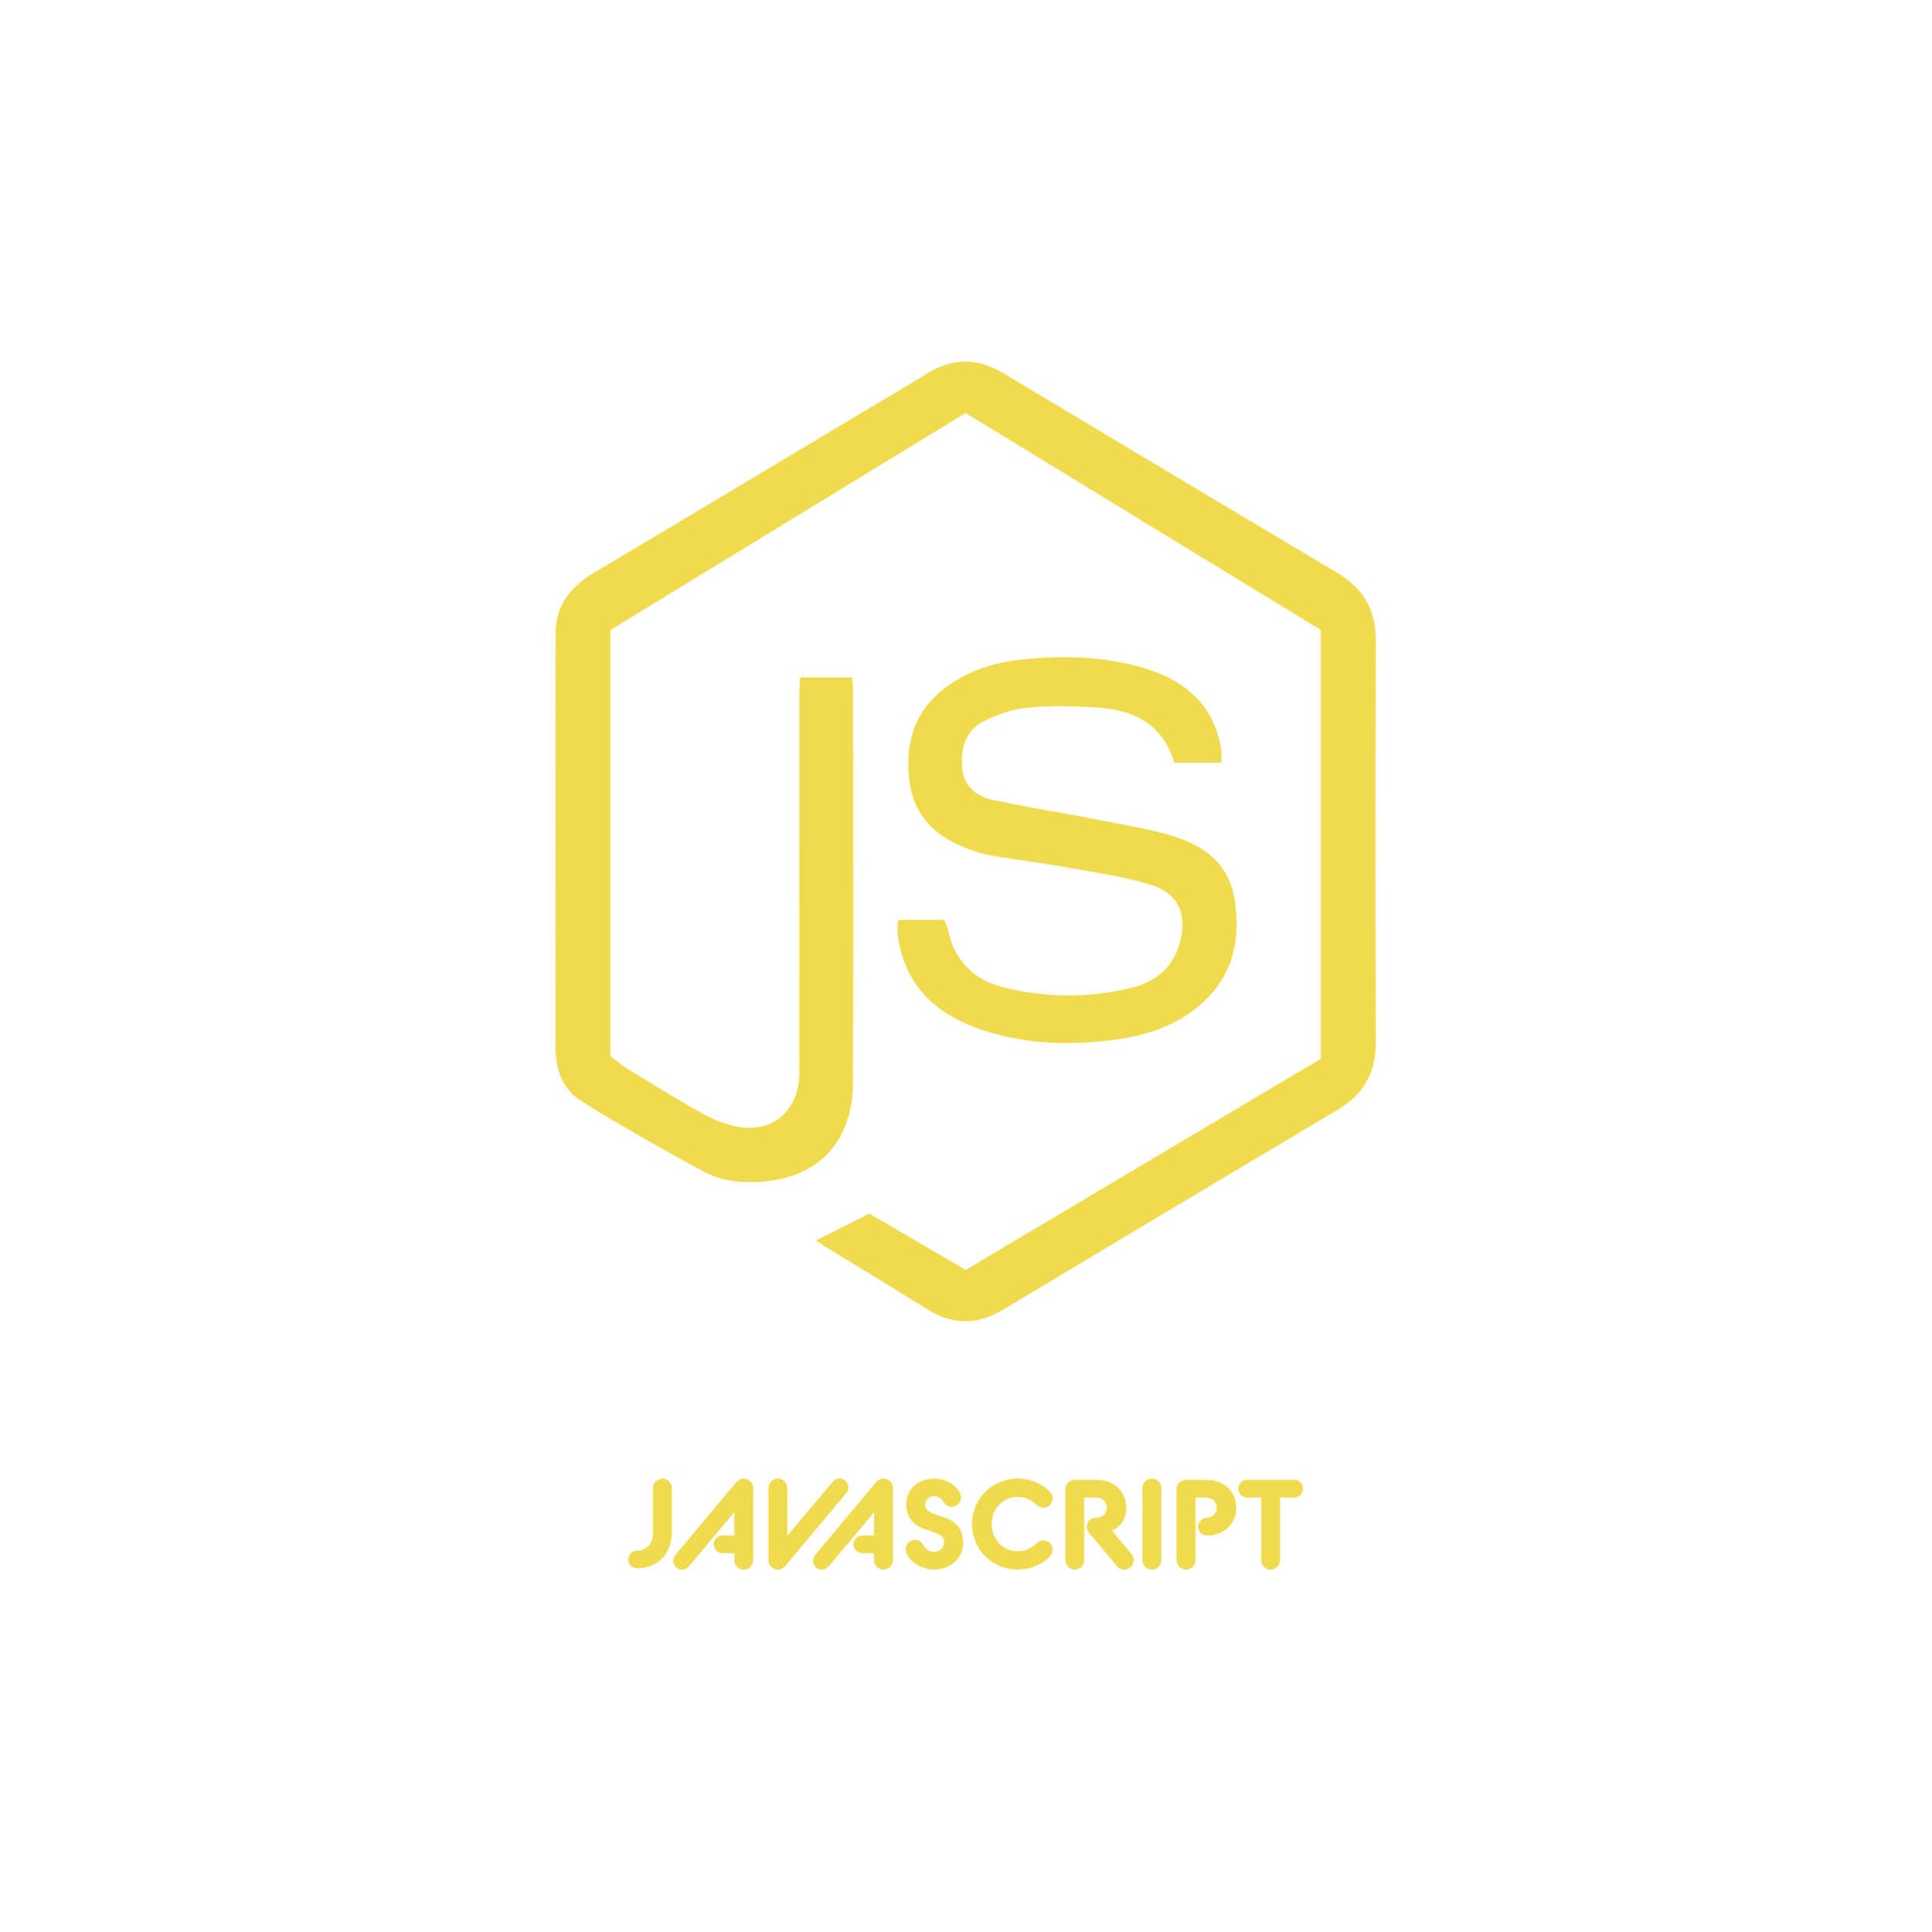
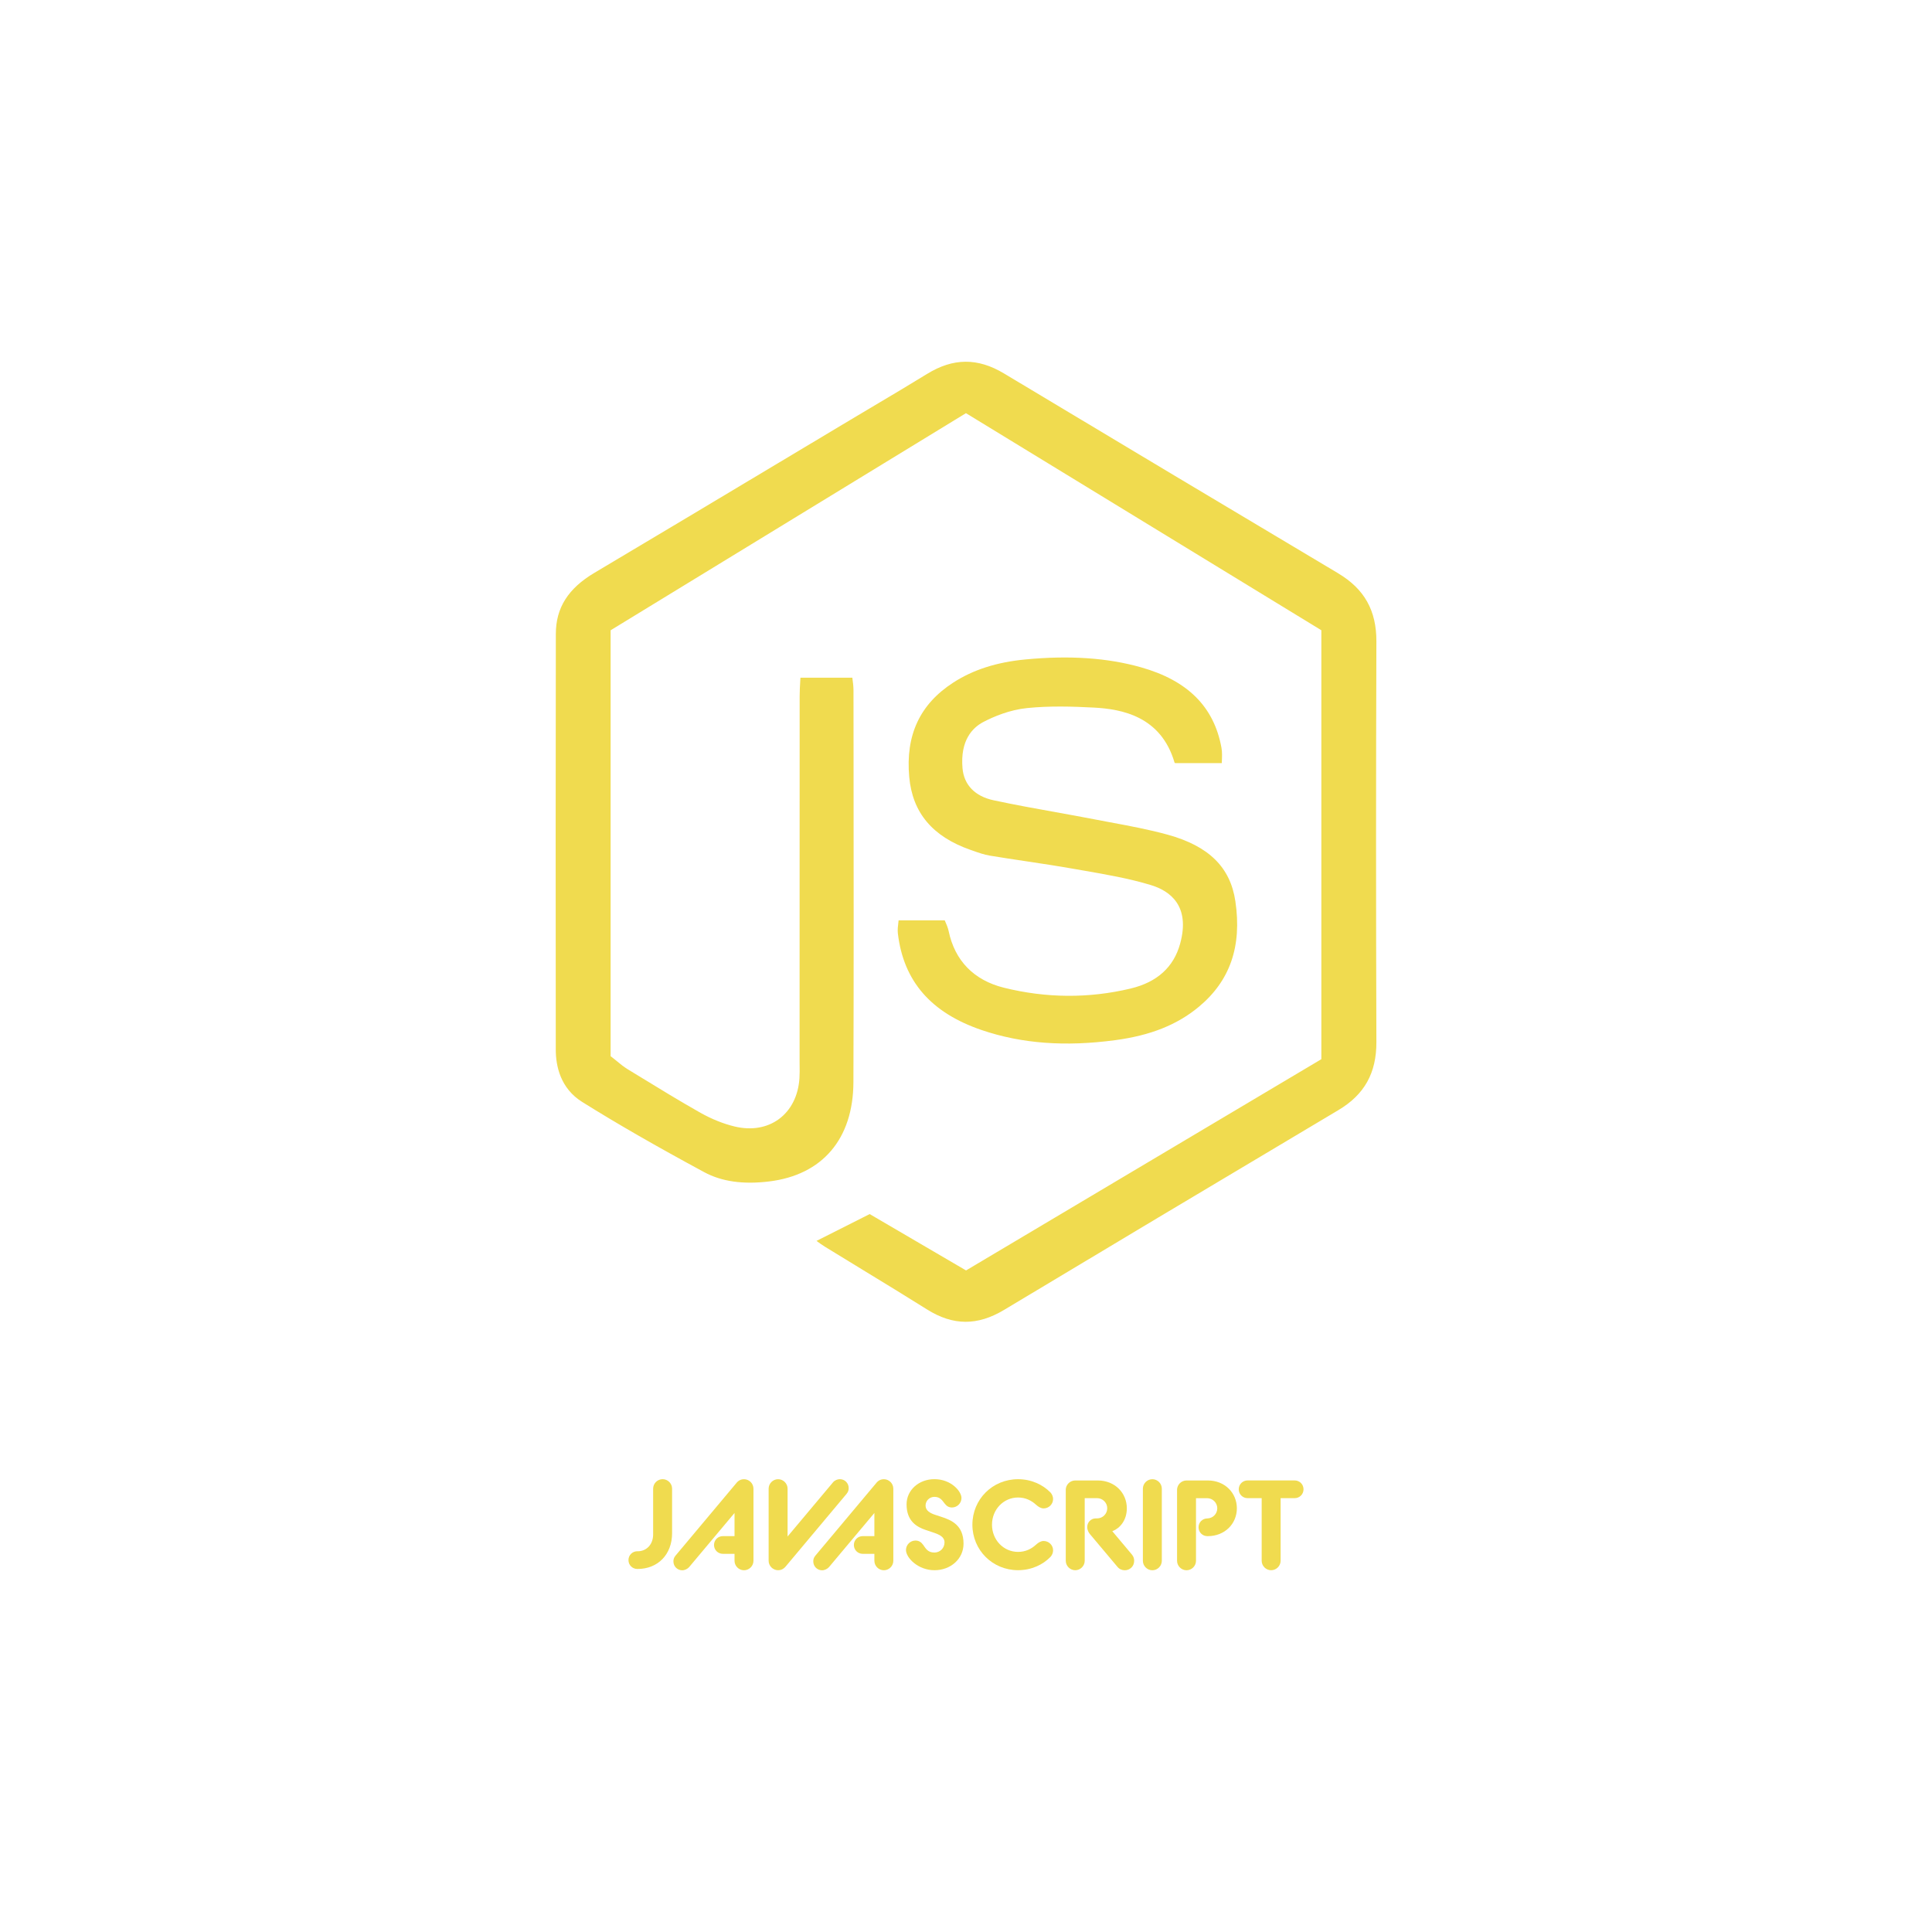
- <svg xmlns="http://www.w3.org/2000/svg" id="Capa_1" data-name="Capa 1" viewBox="0 0 566.93 566.93">
+ <svg xmlns="http://www.w3.org/2000/svg" id="Capa_1" data-name="Capa 1" viewBox="0 0 350 350" width="350" height="350">
  <defs>
-     <style>
-       .cls-1 {
+     <style>.cls-1 {
        fill: #F0DB4F;
      }

      .cls-1, .cls-2 {
        stroke-width: 0px;
      }

      .cls-2 {
        fill: #F0DB4F;
-       }
-     </style>
+       }</style>
  </defs>
  <g>
-     <path class="cls-1" d="M392.71,168.25c-32.99-19.65-65.99-39.39-98.09-58.66-7.73-4.64-14.92-4.59-22.62.16-5.13,3.16-10.39,6.28-15.48,9.3-2.34,1.39-4.67,2.77-7,4.17l-21.19,12.68c-17.96,10.75-35.91,21.5-53.9,32.19-7.71,4.58-11.31,10.27-11.32,17.89-.08,39.83-.05,78.83-.02,122.03,0,4.79,1.35,11.35,7.75,15.35,10.14,6.34,21.51,12.88,35.78,20.59,5.13,2.77,11.37,3.67,19.06,2.74,15.67-1.9,24.69-12.51,24.75-29.12.11-31.92.07-64.38.04-95.76l-.02-19.23c0-1.17-.16-2.41-.34-3.72h-15.23c-.01.18-.02.36-.03.53-.11,1.84-.2,3.43-.2,5.02-.02,27.83-.02,55.67-.02,83.51v23.2c0,.49,0,.97.01,1.46.02,1.23.03,2.51-.05,3.81-.32,5.1-2.45,9.36-6,11.98-3.49,2.58-8.09,3.37-12.95,2.21-3.33-.79-6.81-2.19-10.08-4.03-6.18-3.49-12.32-7.25-18.26-10.89l-3.18-1.94c-1.14-.7-2.13-1.52-3-2.24-.33-.28-.65-.55-.96-.78l-.98-.76v-124.99l104.27-63.71,104.29,63.7v125.87l-104.26,61.99-28.28-16.54-15.6,7.87c.92.68,1.71,1.24,2.52,1.74,3.92,2.42,7.86,4.82,11.8,7.22,5.96,3.63,12.12,7.39,18.14,11.17,7.6,4.77,14.76,4.81,22.56.13,28.42-17.07,59.59-35.7,98.11-58.63,7.65-4.55,11.19-10.89,11.16-19.96-.13-39.3-.13-78.86,0-117.58.03-9.05-3.52-15.39-11.17-19.95Z" />
-     <path class="cls-1" d="M331.8,290.07c-12.28,2.94-24.81,2.85-37.24-.24-8.79-2.19-14.39-7.94-16.19-16.62-.2-.97-.64-1.99-1.11-3.06-.01-.03-.02-.05-.04-.08h-13.53c0,.08-.02.15-.03.23-.17,1.39-.31,2.58-.19,3.6,1.65,14.02,9.71,23.3,24.62,28.37,11.67,3.97,24.5,4.93,39.22,2.95,10.32-1.39,18.09-4.49,24.44-9.75,9.2-7.63,12.72-17.77,10.76-31.01-1.48-9.99-7.79-16.19-19.86-19.53-5.52-1.52-11.31-2.6-16.92-3.64-1.57-.29-3.14-.58-4.7-.89-3.71-.72-7.44-1.39-11.16-2.06-6.01-1.08-12.23-2.2-18.32-3.51-5.46-1.17-8.7-4.52-9.11-9.44-.69-8.17,2.94-11.86,6.1-13.52,3.03-1.59,7.73-3.58,12.89-4.1,6.66-.67,13.31-.46,19.51-.14,8.3.43,19.76,2.58,23.72,16.14.05.05.11.11.17.16h13.7c0-.05,0-.11,0-.16.07-1.65.14-3.07-.1-4.35-2.18-12.01-9.91-19.74-23.63-23.61-9.85-2.78-20.95-3.54-33.92-2.3-8.41.8-15.32,3.02-21.14,6.78-9.82,6.35-14.05,15.42-12.93,27.73.95,10.46,6.81,17.44,17.92,21.35l.57.2c1.77.63,3.45,1.22,5.12,1.5,3.53.59,7.08,1.12,10.63,1.65,4.58.69,9.3,1.4,13.95,2.22l3.28.57c6.42,1.12,13.05,2.27,19.42,4.2,5.61,1.7,11.66,6.07,8.6,17.21-1.88,6.87-6.76,11.29-14.48,13.14Z" />
+     <path class="cls-1" d="M242.444 103.871c-20.367 -12.131 -40.74 -24.318 -60.557 -36.214 -4.772 -2.865 -9.211 -2.834 -13.965 0.099 -3.167 1.951 -6.414 3.877 -9.557 5.741 -1.445 0.858 -2.883 1.71 -4.322 2.574l-13.082 7.828c-11.088 6.637 -22.169 13.273 -33.276 19.873 -4.76 2.828 -6.982 6.34 -6.989 11.045 -0.049 24.589 -0.031 48.667 -0.012 75.336 0 2.957 0.833 7.007 4.785 9.476 6.26 3.914 13.279 7.952 22.089 12.711 3.167 1.71 7.019 2.266 11.767 1.692 9.674 -1.173 15.243 -7.723 15.28 -17.978 0.068 -19.706 0.043 -39.746 0.025 -59.118l-0.012 -11.872c0 -0.722 -0.099 -1.488 -0.21 -2.297h-9.402l-0.019 0.327c-0.068 1.136 -0.123 2.118 -0.123 3.099 -0.012 17.181 -0.012 34.368 -0.012 51.556v14.323c0 0.303 0 0.599 0.006 0.901 0.012 0.759 0.019 1.55 -0.031 2.352 -0.198 3.149 -1.513 5.778 -3.704 7.396 -2.155 1.593 -4.994 2.081 -7.995 1.364 -2.056 -0.488 -4.204 -1.352 -6.223 -2.488 -3.815 -2.155 -7.606 -4.476 -11.273 -6.723l-1.963 -1.198c-0.704 -0.432 -1.315 -0.938 -1.852 -1.383 -0.204 -0.173 -0.401 -0.34 -0.593 -0.482l-0.605 -0.469V114.181l64.372 -39.332 64.384 39.326v77.707L175.009 230.152l-17.459 -10.211 -9.631 4.859c0.568 0.42 1.056 0.766 1.556 1.074 2.42 1.494 4.852 2.976 7.285 4.457 3.679 2.241 7.482 4.562 11.199 6.896 4.692 2.945 9.112 2.97 13.928 0.08 17.545 -10.538 36.788 -22.04 60.569 -36.196 4.723 -2.809 6.908 -6.723 6.89 -12.323 -0.08 -24.262 -0.08 -48.685 0 -72.589 0.019 -5.587 -2.173 -9.501 -6.896 -12.316Z" />
+     <path class="cls-1" d="M204.84 179.078c-7.581 1.815 -15.317 1.759 -22.99 -0.148 -5.427 -1.352 -8.884 -4.902 -9.995 -10.261 -0.123 -0.599 -0.395 -1.229 -0.685 -1.889a0.185 0.185 0 0 0 -0.025 -0.049h-8.353c0 0.049 -0.012 0.093 -0.019 0.142 -0.105 0.858 -0.191 1.593 -0.117 2.222 1.019 8.655 5.995 14.384 15.199 17.515 7.205 2.451 15.125 3.044 24.213 1.821 6.371 -0.858 11.168 -2.772 15.088 -6.019 5.68 -4.71 7.853 -10.97 6.643 -19.144 -0.914 -6.167 -4.809 -9.995 -12.261 -12.057 -3.408 -0.938 -6.982 -1.605 -10.446 -2.247 -0.969 -0.179 -1.939 -0.358 -2.902 -0.549 -2.29 -0.444 -4.593 -0.858 -6.89 -1.272 -3.71 -0.667 -7.55 -1.358 -11.31 -2.167 -3.371 -0.722 -5.371 -2.79 -5.624 -5.828 -0.426 -5.044 1.815 -7.322 3.766 -8.347 1.871 -0.982 4.772 -2.21 7.958 -2.531 4.112 -0.414 8.217 -0.284 12.045 -0.086 5.124 0.265 12.199 1.593 14.644 9.964 0.031 0.031 0.068 0.068 0.105 0.099h8.458v-0.099c0.043 -1.019 0.086 -1.895 -0.062 -2.686 -1.346 -7.414 -6.118 -12.187 -14.588 -14.576 -6.081 -1.716 -12.934 -2.185 -20.941 -1.42 -5.192 0.494 -9.458 1.864 -13.051 4.186 -6.062 3.92 -8.674 9.52 -7.982 17.119 0.586 6.458 4.204 10.767 11.063 13.181l0.352 0.123c1.093 0.389 2.13 0.753 3.161 0.926 2.179 0.364 4.371 0.691 6.563 1.019 2.828 0.426 5.741 0.864 8.612 1.371l2.025 0.352c3.963 0.691 8.057 1.401 11.989 2.593 3.463 1.05 7.198 3.747 5.309 10.625 -1.161 4.241 -4.173 6.97 -8.939 8.112Z" />
  </g>
  <g>
-     <path class="cls-2" d="M187.02,455.21h.07c2.71,0,4.57-2.08,4.57-4.94v-13.44c0-1.52,1.26-2.78,2.78-2.78s2.78,1.26,2.78,2.78v13.07c0,6.27-4.19,10.5-10.13,10.5h-.07c-1.45,0-2.6-1.15-2.6-2.6s1.15-2.6,2.6-2.6Z" />
-     <path class="cls-2" d="M216.09,435.17c.67-.82,1.48-1.11,2.23-1.11,1.52,0,2.78,1.26,2.78,2.78v21.16c0,1.52-1.26,2.78-2.78,2.78s-2.78-1.26-2.78-2.78v-2.04h-3.42c-1.45,0-2.6-1.15-2.6-2.6s1.15-2.6,2.6-2.6h3.42v-6.79l-13.33,15.89c-.44.52-1.3.93-2,.93-1.45,0-2.6-1.15-2.6-2.6,0-.56.11-1.08.59-1.67l17.89-21.34Z" />
-     <path class="cls-2" d="M225.55,436.84c0-1.52,1.26-2.78,2.78-2.78s2.78,1.26,2.78,2.78v14.03l13.33-15.89c.48-.59,1.3-.93,2-.93,1.45,0,2.6,1.15,2.6,2.6,0,.56-.11,1.08-.59,1.67l-17.89,21.34c-.67.82-1.48,1.11-2.23,1.11-1.52,0-2.78-1.26-2.78-2.78v-21.16Z" />
-     <path class="cls-2" d="M257.13,435.17c.67-.82,1.48-1.11,2.23-1.11,1.52,0,2.78,1.26,2.78,2.78v21.16c0,1.52-1.26,2.78-2.78,2.78s-2.78-1.26-2.78-2.78v-2.04h-3.42c-1.45,0-2.6-1.15-2.6-2.6s1.15-2.6,2.6-2.6h3.42v-6.79l-13.33,15.89c-.44.52-1.3.93-2,.93-1.45,0-2.6-1.15-2.6-2.6,0-.56.11-1.08.59-1.67l17.89-21.34Z" />
-     <path class="cls-2" d="M265.85,454.84c0-1.52,1.26-2.78,2.78-2.78,1.11,0,1.78.59,2.26,1.26.74,1,1.3,2.26,3.3,2.26,1.67,0,2.97-1.3,2.97-2.97s-1.56-2.34-3.49-2.97l-1.89-.63c-2.82-.93-5.75-2.67-5.75-7.57,0-4.19,3.6-7.39,8.17-7.39,4.9,0,7.94,3.56,7.94,5.53,0,1.52-1.26,2.78-2.78,2.78-1.08,0-1.63-.52-2.15-1.15-.71-.89-1.3-1.97-3.01-1.97-1.45,0-2.6,1.15-2.6,2.56,0,1.52,1.41,2.26,2.93,2.75l1.6.52c3.12,1,6.61,2.52,6.61,7.91,0,4.45-3.75,7.79-8.54,7.79s-8.35-3.64-8.35-5.94Z" />
-     <path class="cls-2" d="M285.34,447.42c0-7.46,5.9-13.36,13.4-13.36,3.9,0,7.28,1.6,9.54,3.93.48.52.74,1.26.74,1.89,0,1.52-1.26,2.75-2.78,2.75-.74,0-1.49-.41-2.23-1.08-1.37-1.26-3.12-2.12-5.27-2.12-4.27,0-7.65,3.53-7.65,7.98s3.38,7.98,7.65,7.98c2.15,0,3.9-.85,5.27-2.12.74-.67,1.48-1.08,2.23-1.08,1.52,0,2.78,1.22,2.78,2.75,0,.63-.26,1.37-.74,1.89-2.26,2.34-5.64,3.93-9.54,3.93-7.5,0-13.4-5.9-13.4-13.36Z" />
-     <path class="cls-2" d="M312.73,437.21c0-1.52,1.26-2.78,2.78-2.78h6.61c5.05,0,8.54,3.68,8.54,8.17,0,3.53-2.04,5.83-4.08,6.64l-.19.07,5.79,6.9c.48.59.63,1.19.63,1.82,0,1.56-1.23,2.75-2.75,2.75-.82,0-1.6-.33-2.15-1l-8.02-9.54c-.41-.48-.85-1.19-.85-2.15,0-1.41,1.11-2.53,2.49-2.53h.41c1.63,0,2.97-1.34,2.97-2.97s-1.34-2.97-2.97-2.97h-3.64v18.37c0,1.52-1.26,2.78-2.78,2.78s-2.78-1.26-2.78-2.78v-20.79Z" />
-     <path class="cls-2" d="M335.37,436.84c0-1.52,1.26-2.78,2.78-2.78s2.78,1.26,2.78,2.78v21.16c0,1.52-1.26,2.78-2.78,2.78s-2.78-1.26-2.78-2.78v-21.16Z" />
-     <path class="cls-2" d="M345.39,437.21c0-1.52,1.26-2.78,2.78-2.78h6.24c5.05,0,8.54,3.68,8.54,8.17s-3.49,8.17-8.54,8.17h-.11c-1.45,0-2.6-1.15-2.6-2.6s1.15-2.6,2.6-2.6c1.6-.04,2.9-1.34,2.9-2.97s-1.34-2.97-2.97-2.97h-3.27v18.37c0,1.52-1.26,2.78-2.78,2.78s-2.78-1.26-2.78-2.78v-20.79Z" />
-     <path class="cls-2" d="M370.22,439.62h-4.12c-1.45,0-2.6-1.15-2.6-2.6s1.15-2.6,2.6-2.6h13.81c1.45,0,2.6,1.15,2.6,2.6s-1.15,2.6-2.6,2.6h-4.12v18.37c0,1.52-1.26,2.78-2.78,2.78s-2.78-1.26-2.78-2.78v-18.37Z" />
+     <path class="cls-2" d="M115.459 281.029h0.043c1.673 0 2.821 -1.284 2.821 -3.05v-8.297c0 -0.938 0.778 -1.716 1.716 -1.716s1.716 0.778 1.716 1.716v8.069c0 3.871 -2.587 6.482 -6.254 6.482h-0.043c-0.895 0 -1.605 -0.71 -1.605 -1.605s0.71 -1.605 1.605 -1.605Z" />
+     <path class="cls-2" d="M133.405 268.657c0.414 -0.506 0.914 -0.685 1.377 -0.685a1.729 1.729 0 0 1 1.716 1.716V282.751c0 0.938 -0.778 1.716 -1.716 1.716s-1.716 -0.778 -1.716 -1.716v-1.259h-2.111c-0.895 0 -1.605 -0.71 -1.605 -1.605s0.71 -1.605 1.605 -1.605h2.111v-4.192l-8.229 9.81c-0.272 0.321 -0.803 0.574 -1.235 0.574 -0.895 0 -1.605 -0.71 -1.605 -1.605 0 -0.346 0.068 -0.667 0.364 -1.031l11.045 -13.174Z" />
+     <path class="cls-2" d="M139.246 269.688c0 -0.938 0.778 -1.716 1.716 -1.716s1.716 0.778 1.716 1.716v8.662l8.229 -9.81c0.296 -0.364 0.803 -0.574 1.235 -0.574 0.895 0 1.605 0.71 1.605 1.605 0 0.346 -0.068 0.667 -0.364 1.031l-11.045 13.174c-0.414 0.506 -0.914 0.685 -1.377 0.685a1.729 1.729 0 0 1 -1.716 -1.716v-13.063Z" />
+     <path class="cls-2" d="M158.742 268.657c0.414 -0.506 0.914 -0.685 1.377 -0.685a1.729 1.729 0 0 1 1.716 1.716V282.751c0 0.938 -0.778 1.716 -1.716 1.716s-1.716 -0.778 -1.716 -1.716v-1.259h-2.111c-0.895 0 -1.605 -0.71 -1.605 -1.605s0.71 -1.605 1.605 -1.605h2.111v-4.192l-8.229 9.81c-0.272 0.321 -0.803 0.574 -1.235 0.574 -0.895 0 -1.605 -0.71 -1.605 -1.605 0 -0.346 0.068 -0.667 0.364 -1.031l11.045 -13.174Z" />
+     <path class="cls-2" d="M164.125 280.8a1.729 1.729 0 0 1 1.716 -1.716c0.685 0 1.099 0.364 1.395 0.778 0.457 0.617 0.803 1.395 2.037 1.395 1.031 0 1.834 -0.803 1.834 -1.834s-0.963 -1.445 -2.155 -1.834l-1.167 -0.389c-1.741 -0.574 -3.55 -1.648 -3.55 -4.673 0 -2.587 2.222 -4.562 5.044 -4.562 3.025 0 4.902 2.198 4.902 3.414a1.729 1.729 0 0 1 -1.716 1.716c-0.667 0 -1.006 -0.321 -1.327 -0.71 -0.438 -0.549 -0.803 -1.216 -1.858 -1.216 -0.895 0 -1.605 0.71 -1.605 1.58 0 0.938 0.87 1.395 1.809 1.698l0.988 0.321c1.926 0.617 4.081 1.556 4.081 4.883 0 2.747 -2.315 4.809 -5.272 4.809s-5.155 -2.247 -5.155 -3.667Z" />
+     <path class="cls-2" d="M176.158 276.219c0 -4.606 3.642 -8.248 8.273 -8.248 2.408 0 4.494 0.988 5.89 2.426 0.296 0.321 0.457 0.778 0.457 1.167 0 0.938 -0.778 1.698 -1.716 1.698 -0.457 0 -0.92 -0.253 -1.377 -0.667 -0.846 -0.778 -1.926 -1.309 -3.253 -1.309 -2.636 0 -4.723 2.179 -4.723 4.927s2.087 4.927 4.723 4.927c1.327 0 2.408 -0.525 3.253 -1.309 0.457 -0.414 0.914 -0.667 1.377 -0.667 0.938 0 1.716 0.753 1.716 1.698 0 0.389 -0.161 0.846 -0.457 1.167 -1.395 1.445 -3.482 2.426 -5.89 2.426 -4.63 0 -8.273 -3.642 -8.273 -8.248Z" />
+     <path class="cls-2" d="M193.067 269.916a1.729 1.729 0 0 1 1.716 -1.716h4.081c3.118 0 5.272 2.272 5.272 5.044 0 2.179 -1.259 3.599 -2.519 4.099l-0.117 0.043 3.575 4.26c0.296 0.364 0.389 0.735 0.389 1.124 0 0.963 -0.759 1.698 -1.698 1.698 -0.506 0 -0.988 -0.204 -1.327 -0.617l-4.951 -5.89c-0.253 -0.296 -0.525 -0.735 -0.525 -1.327 0 -0.87 0.685 -1.562 1.537 -1.562h0.253c1.006 0 1.834 -0.827 1.834 -1.834s-0.827 -1.834 -1.834 -1.834h-2.247v11.341c0 0.938 -0.778 1.716 -1.716 1.716s-1.716 -0.778 -1.716 -1.716V269.91Z" />
+     <path class="cls-2" d="M207.044 269.688c0 -0.938 0.778 -1.716 1.716 -1.716s1.716 0.778 1.716 1.716V282.751c0 0.938 -0.778 1.716 -1.716 1.716s-1.716 -0.778 -1.716 -1.716z" />
+     <path class="cls-2" d="M213.23 269.916a1.729 1.729 0 0 1 1.716 -1.716h3.852c3.118 0 5.272 2.272 5.272 5.044s-2.155 5.044 -5.272 5.044h-0.068c-0.895 0 -1.605 -0.71 -1.605 -1.605s0.71 -1.605 1.605 -1.605c0.988 -0.025 1.79 -0.827 1.79 -1.834s-0.827 -1.834 -1.834 -1.834h-2.019V282.751c0 0.938 -0.778 1.716 -1.716 1.716s-1.716 -0.778 -1.716 -1.716v-12.835Z" />
+     <path class="cls-2" d="M228.559 271.404h-2.544c-0.895 0 -1.605 -0.71 -1.605 -1.605s0.71 -1.605 1.605 -1.605h8.526c0.895 0 1.605 0.71 1.605 1.605s-0.71 1.605 -1.605 1.605h-2.544v11.341c0 0.938 -0.778 1.716 -1.716 1.716s-1.716 -0.778 -1.716 -1.716v-11.341Z" />
  </g>
</svg>
